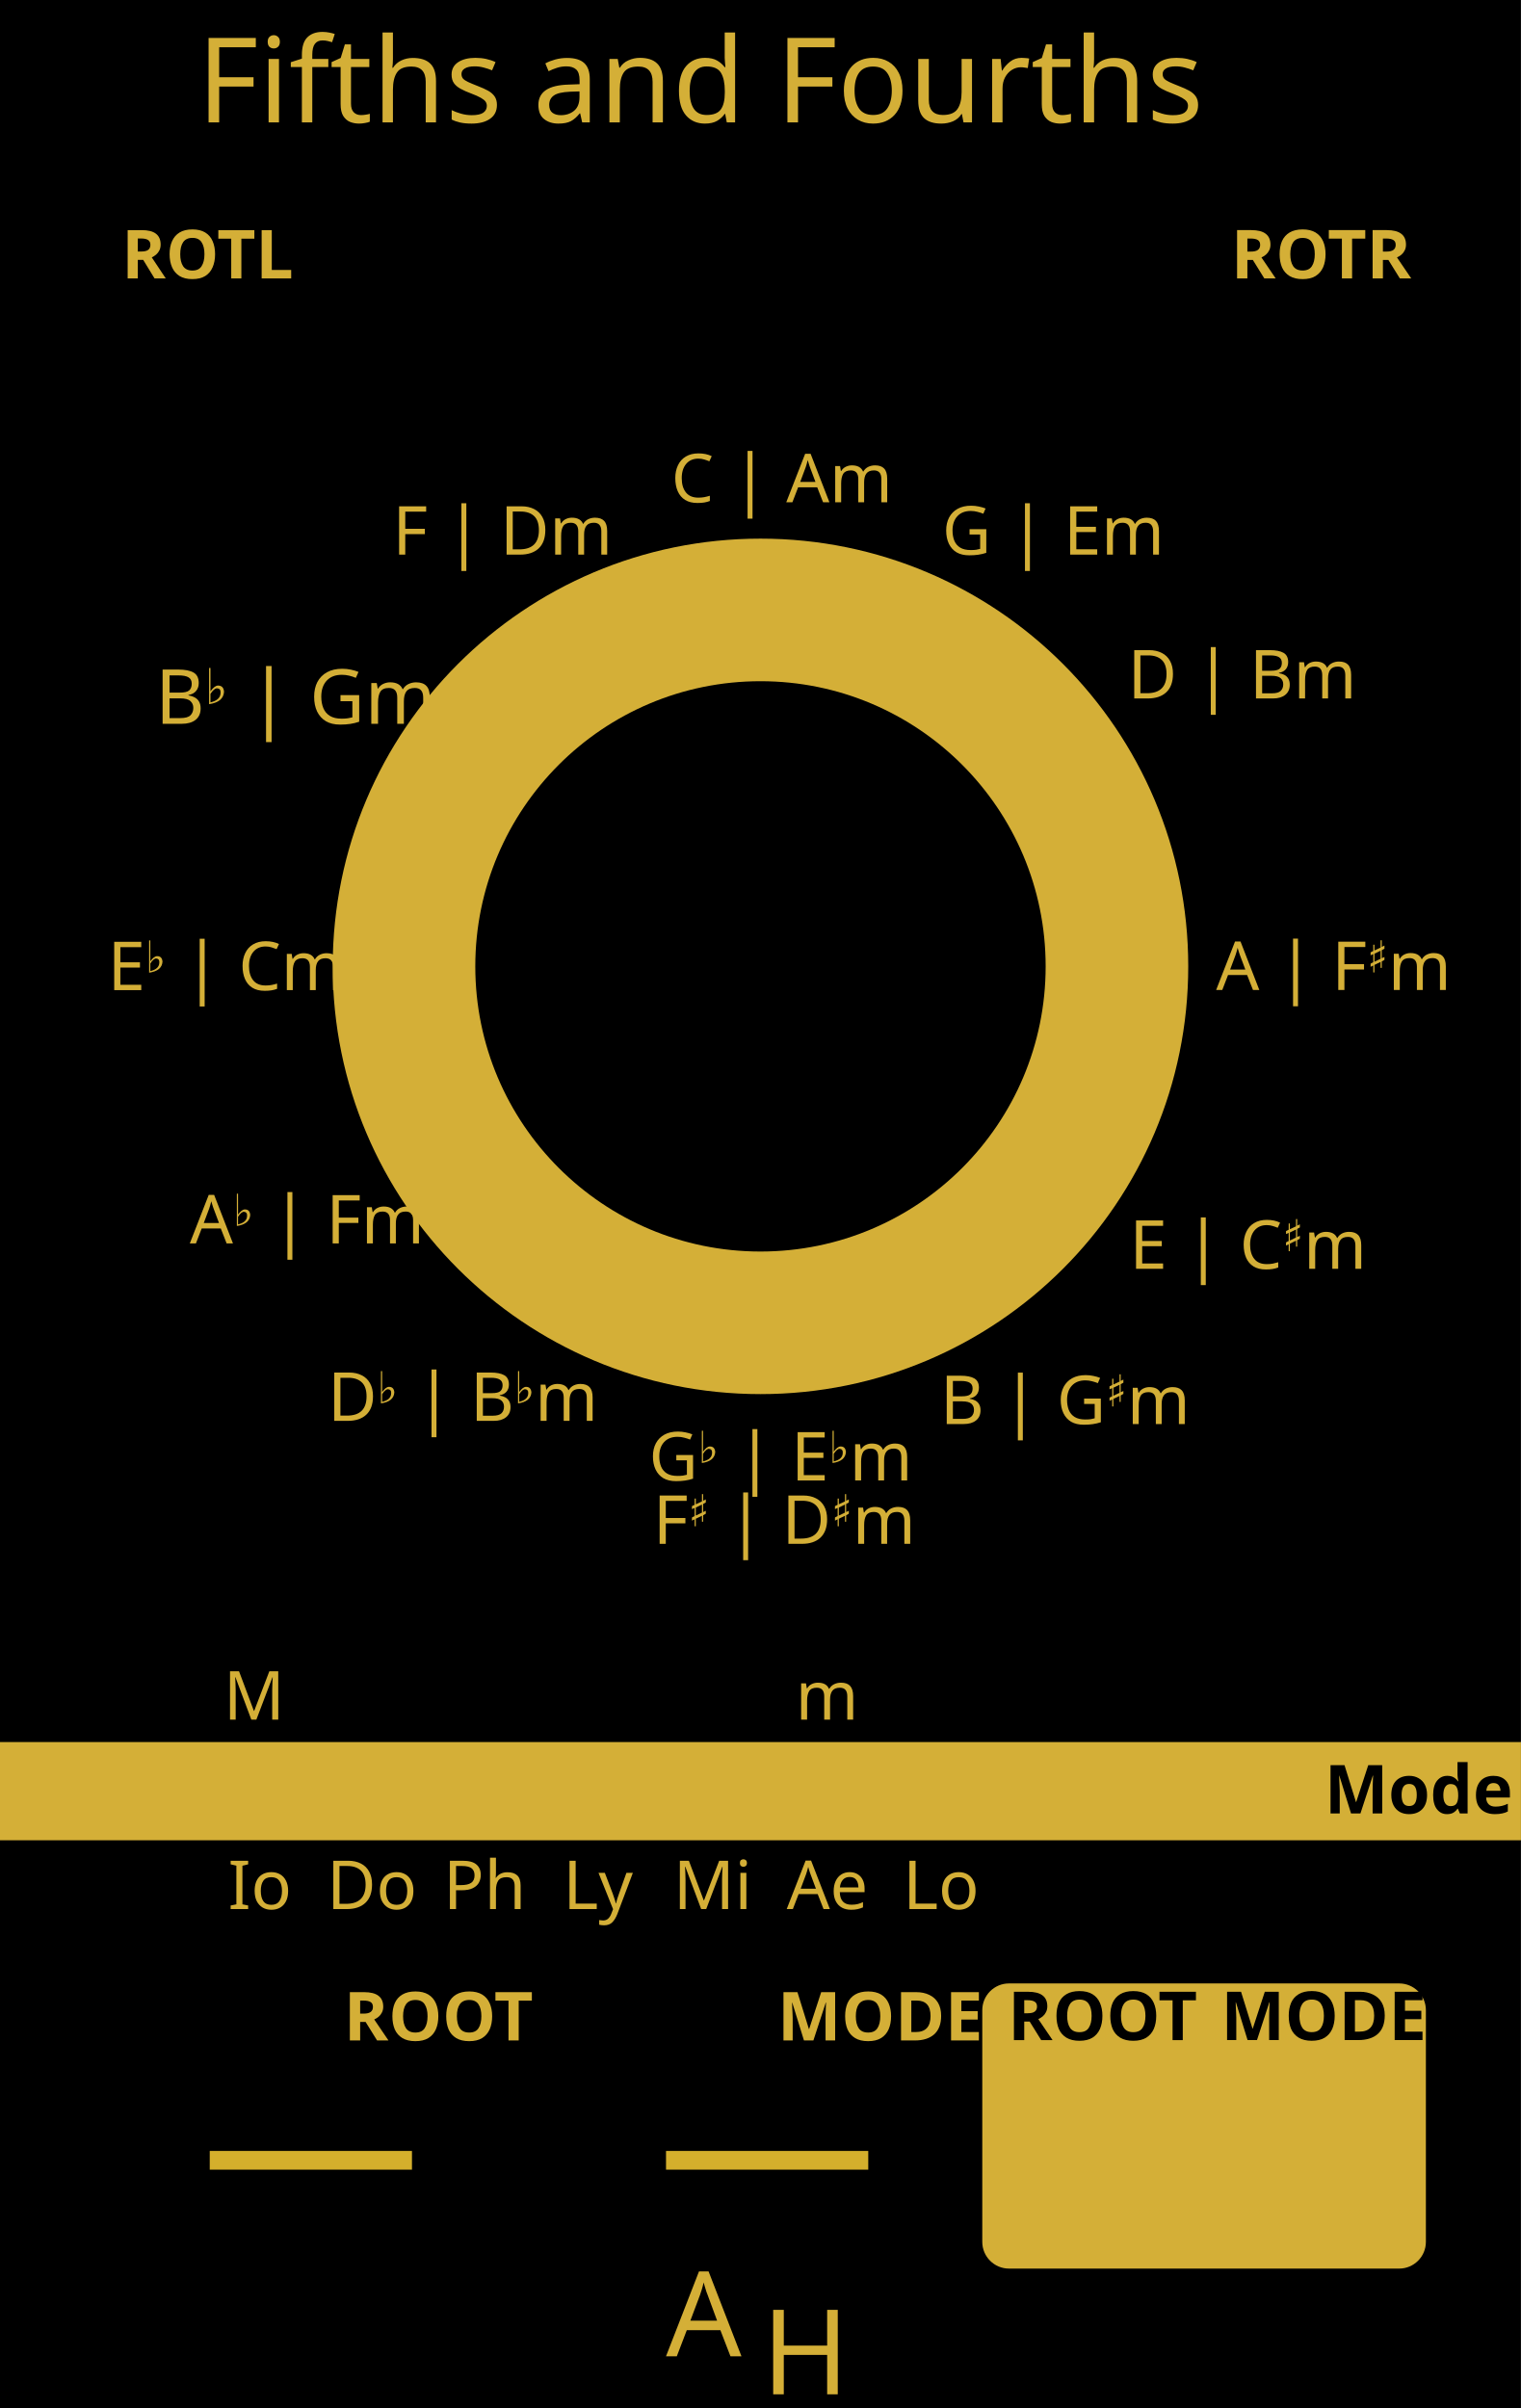
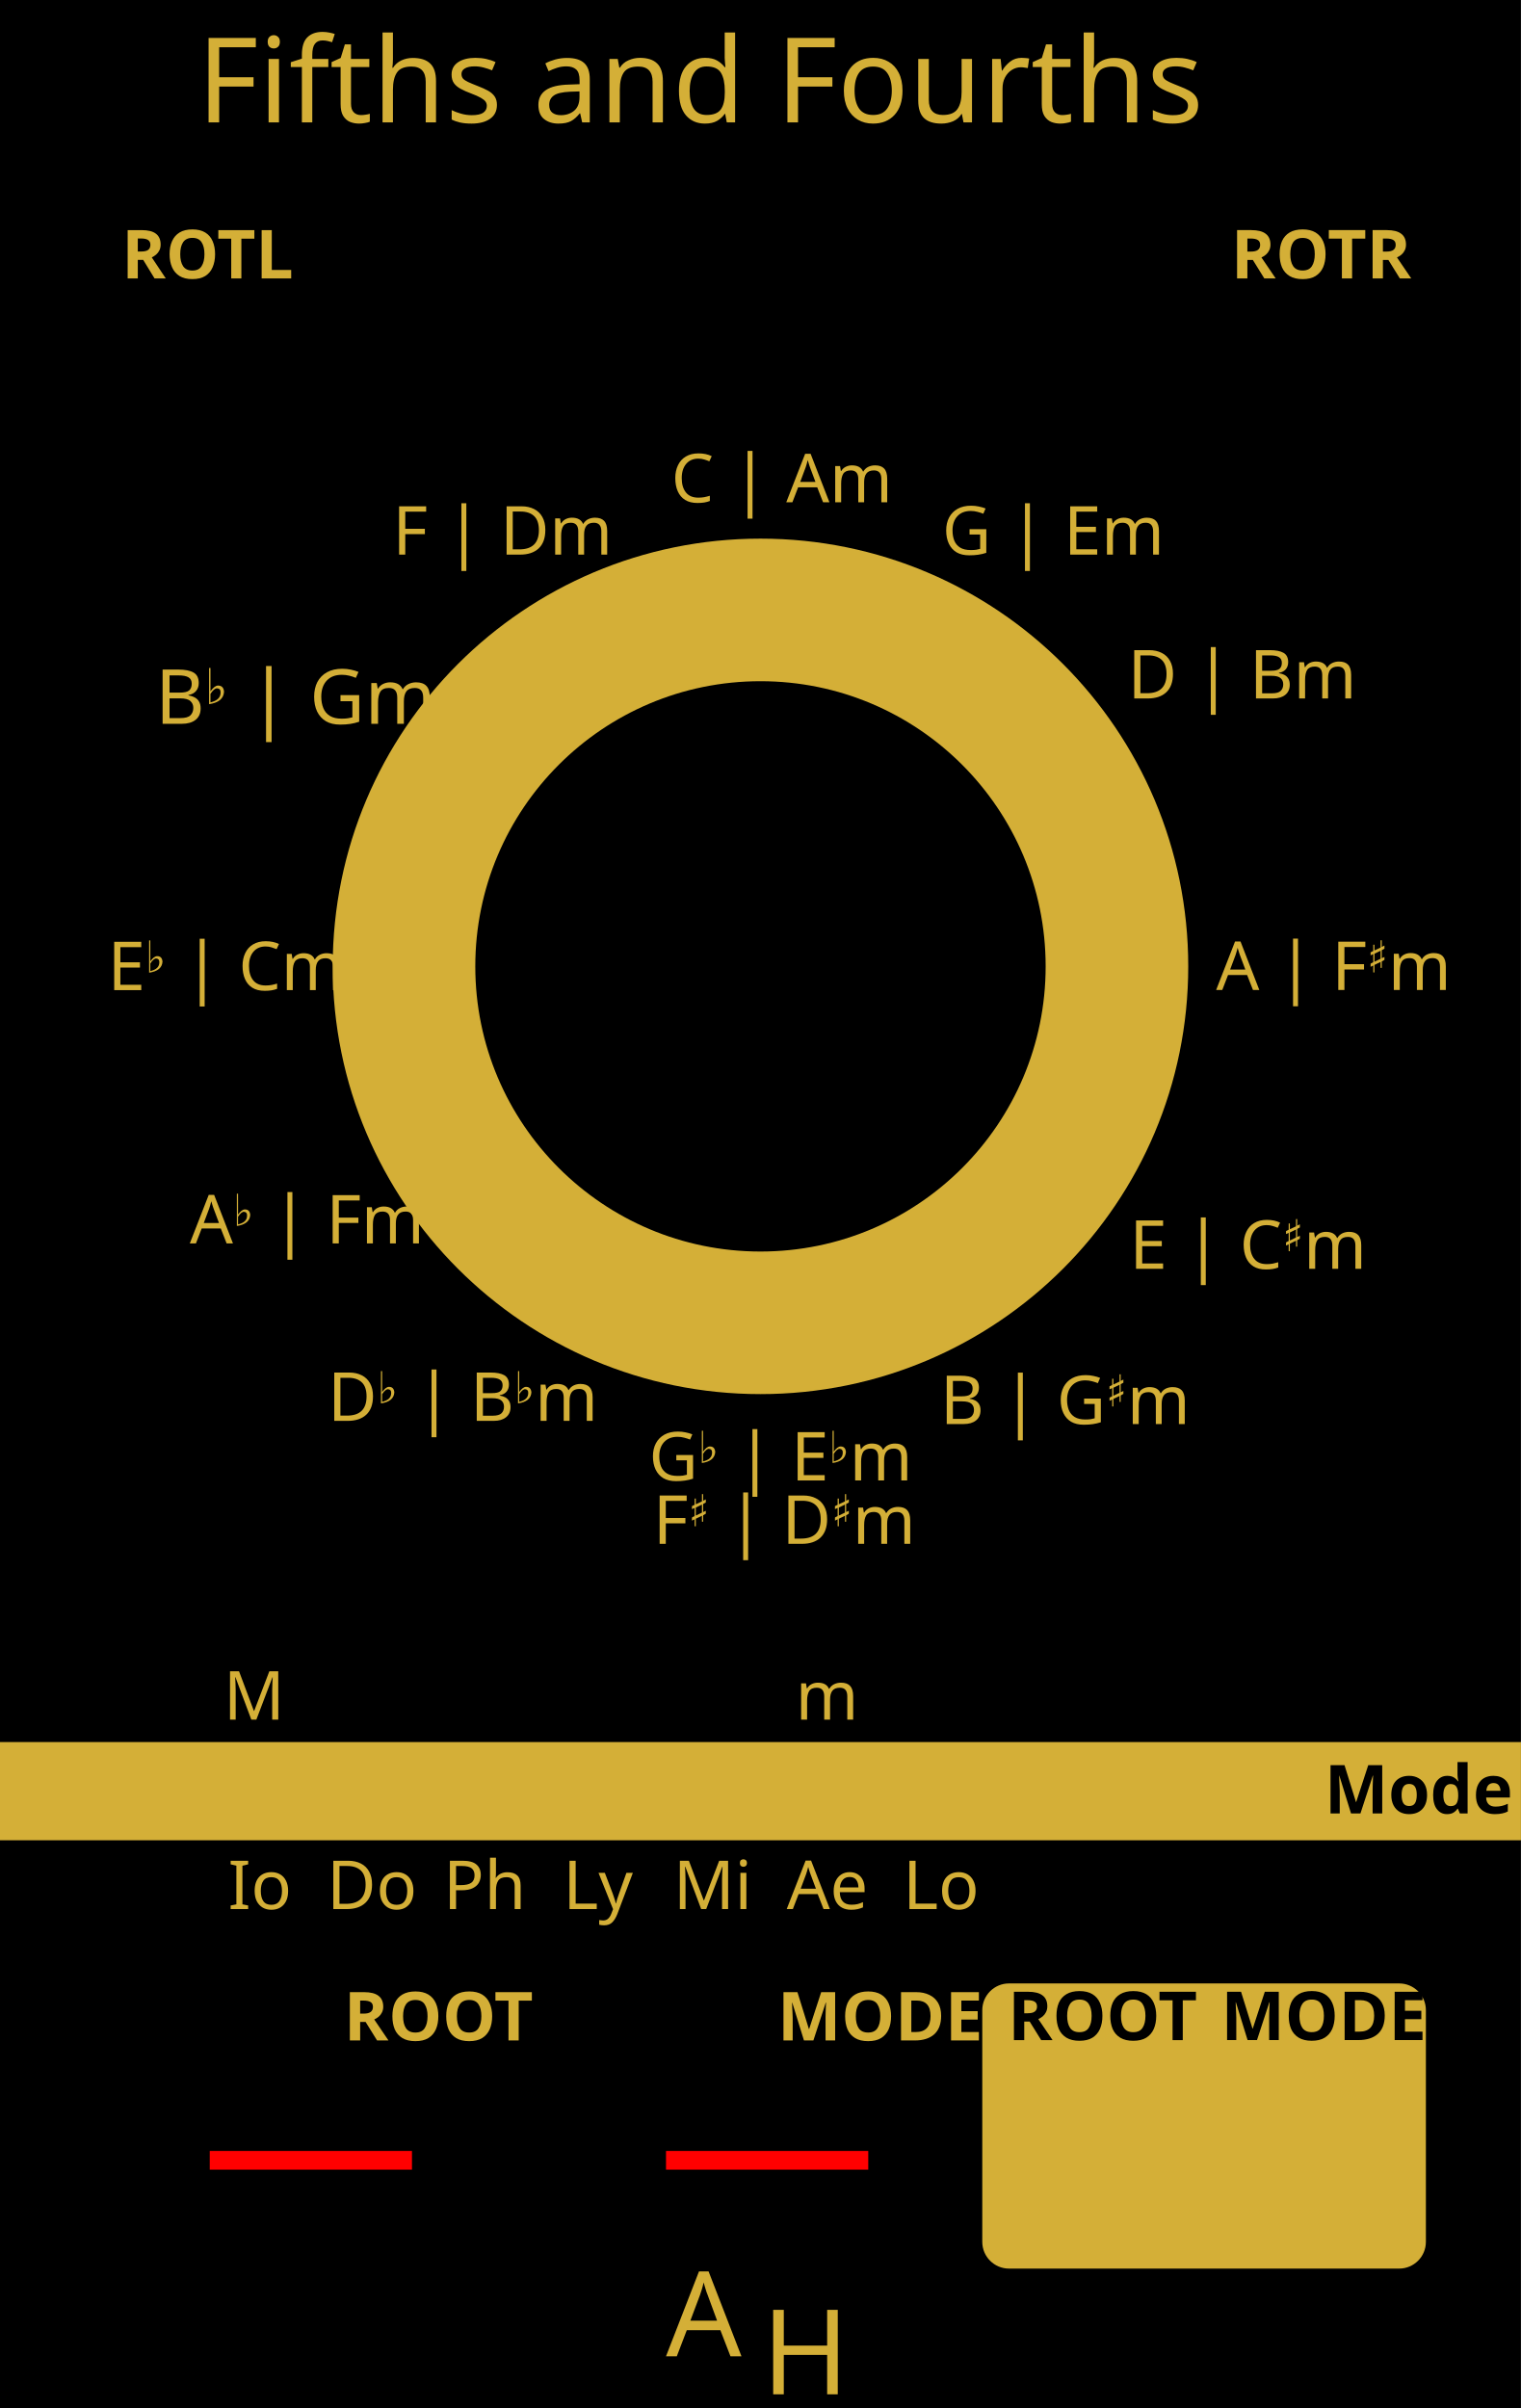
<svg xmlns="http://www.w3.org/2000/svg" xmlns:ns1="http://www.openswatchbook.org/uri/2009/osb" width="240" height="380" id="svg11791" version="1.1">
  <defs id="defs3">
    <marker orient="auto" refY="0" refX="0" id="DotM" style="overflow:visible">
      <path id="path4782" d="m -2.5,-1 c 0,2.76 -2.24,5 -5,5 -2.76,0 -5,-2.24 -5,-5 0,-2.76 2.24,-5 5,-5 2.76,0 5,2.24 5,5 z" style="fill-rule:evenodd;stroke:#000000;stroke-width:1pt" transform="matrix(0.4,0,0,0.4,2.96,0.4)" />
    </marker>
    <marker orient="auto" refY="0" refX="0" id="Arrow1Sstart" style="overflow:visible">
      <path id="path4730" d="M 0,0 5,-5 -12.5,0 5,5 Z" style="fill-rule:evenodd;stroke:#000000;stroke-width:1pt" transform="matrix(0.2,0,0,0.2,1.2,0)" />
    </marker>
    <marker orient="auto" refY="0" refX="0" id="Arrow2Mend" style="overflow:visible">
      <path id="path5158" style="fill-rule:evenodd;stroke-width:0.625;stroke-linejoin:round" d="M 8.719,4.034 -2.207,0.016 8.719,-4.002 c -1.745,2.372 -1.735,5.617 -6e-7,8.035 z" transform="scale(-0.6)" />
    </marker>
    <marker orient="auto" refY="0" refX="0" id="Arrow2Mstart" style="overflow:visible">
      <path id="path5155" style="fill-rule:evenodd;stroke-width:0.625;stroke-linejoin:round" d="M 8.719,4.034 -2.207,0.016 8.719,-4.002 c -1.745,2.372 -1.735,5.617 -6e-7,8.035 z" transform="scale(0.6)" />
    </marker>
    <marker orient="auto" refY="0" refX="0" id="Arrow1Mstart" style="overflow:visible">
      <path id="path6730" d="M 0,0 5,-5 -12.5,0 5,5 Z" style="fill-rule:evenodd;stroke:#000000;stroke-width:1pt" transform="matrix(0.4,0,0,0.4,4,0)" />
    </marker>
    <marker orient="auto" refY="0" refX="0" id="TriangleOutM" style="overflow:visible">
      <path id="path6869" d="M 5.77,0 -2.88,5 V -5 Z" style="fill-rule:evenodd;stroke:#000000;stroke-width:1pt" transform="scale(0.4)" />
    </marker>
    <marker orient="auto" refY="0" refX="0" id="TriangleOutS" style="overflow:visible">
      <path id="path6872" d="M 5.77,0 -2.88,5 V -5 Z" style="fill-rule:evenodd;stroke:#000000;stroke-width:1pt" transform="scale(0.2)" />
    </marker>
    <marker orient="auto" refY="0" refX="0" id="SquareL" style="overflow:visible">
      <path id="path7539" d="M -5,-5 V 5 H 5 V -5 Z" style="fill-rule:evenodd;stroke:#000000;stroke-width:1pt" transform="scale(0.8)" />
    </marker>
    <marker orient="auto" refY="0" refX="0" id="Arrow1Send" style="overflow:visible">
      <path id="path6739" d="M 0,0 5,-5 -12.5,0 5,5 Z" style="fill-rule:evenodd;stroke:#000000;stroke-width:1pt" transform="matrix(-0.2,0,0,-0.2,-1.2,0)" />
    </marker>
    <marker orient="auto" refY="0" refX="0" id="Arrow1Mend" style="overflow:visible">
      <path id="path6733" d="M 0,0 5,-5 -12.5,0 5,5 Z" style="fill-rule:evenodd;stroke:#000000;stroke-width:1pt" transform="matrix(-0.4,0,0,-0.4,-4,0)" />
    </marker>
    <marker orient="auto" refY="0" refX="0" id="Arrow1Lend" style="overflow:visible">
      <path id="path6727" d="M 0,0 5,-5 -12.5,0 5,5 Z" style="fill-rule:evenodd;stroke:#000000;stroke-width:1pt" transform="matrix(-0.8,0,0,-0.8,-10,0)" />
    </marker>
    <filter height="1" width="1" y="0" x="0" id="filter3998" style="color-interpolation-filters:sRGB">
      <feConvolveMatrix order="3 3" kernelMatrix="0 1 0 0 -2 0 0 1 0" in="SourceGraphic" divisor="1" targetX="1" targetY="1" preserveAlpha="true" result="result0" bias="0" id="feConvolveMatrix4000" />
    </filter>
    <filter height="1" width="1" y="0" x="0" id="filter3286" style="color-interpolation-filters:sRGB">
      <feFlood flood-color="rgb(128,128,128)" flood-opacity="0" result="result1" id="feFlood3288" />
      <feBlend result="result2" mode="normal" in2="SourceGraphic" id="feBlend3290" />
      <feComposite k4="0" k3="0" k1="0" result="result3" operator="arithmetic" k2="1" in2="SourceGraphic" id="feComposite3292" />
      <feComposite operator="in" in2="SourceGraphic" id="feComposite3294" />
    </filter>
    <clipPath clipPathUnits="userSpaceOnUse" id="clipPath6603">
      <path d="M 402,402 H 9515 V 13631 H 402 Z" id="path6605" style="clip-rule:evenodd" />
    </clipPath>
    <clipPath clipPathUnits="userSpaceOnUse" id="clipPath6613">
      <path d="M 402,402 H 9515 V 13631 H 402 Z" id="path6615" style="clip-rule:evenodd" />
    </clipPath>
    <clipPath clipPathUnits="userSpaceOnUse" id="clipPath6619">
      <path d="M 614,402 H 9303 V 6057 H 614 Z" id="path6621" style="clip-rule:evenodd" />
    </clipPath>
    <clipPath clipPathUnits="userSpaceOnUse" id="clipPath6290">
      <path d="M 402,402 H 9515 V 13631 H 402 Z" id="path6292" style="clip-rule:evenodd" />
    </clipPath>
    <clipPath clipPathUnits="userSpaceOnUse" id="clipPath6300">
      <path d="M 402,402 H 9515 V 13631 H 402 Z" id="path6302" style="clip-rule:evenodd" />
    </clipPath>
    <clipPath clipPathUnits="userSpaceOnUse" id="clipPath6306">
      <path d="M 614,402 H 9303 V 6655 H 614 Z" id="path6308" style="clip-rule:evenodd" />
    </clipPath>
    <clipPath clipPathUnits="userSpaceOnUse" id="clipPath5977">
      <path d="M 402,402 H 9515 V 13631 H 402 Z" id="path5979" style="clip-rule:evenodd" />
    </clipPath>
    <clipPath clipPathUnits="userSpaceOnUse" id="clipPath5987">
      <path d="M 402,402 H 9515 V 13631 H 402 Z" id="path5989" style="clip-rule:evenodd" />
    </clipPath>
    <clipPath clipPathUnits="userSpaceOnUse" id="clipPath5993">
      <path d="M 614,402 H 9303 V 6645 H 614 Z" id="path5995" style="clip-rule:evenodd" />
    </clipPath>
    <clipPath clipPathUnits="userSpaceOnUse" id="clipPath5664">
      <path d="M 402,402 H 9515 V 13631 H 402 Z" id="path5666" style="clip-rule:evenodd" />
    </clipPath>
    <clipPath clipPathUnits="userSpaceOnUse" id="clipPath5674">
      <path d="M 402,402 H 9515 V 13631 H 402 Z" id="path5676" style="clip-rule:evenodd" />
    </clipPath>
    <clipPath clipPathUnits="userSpaceOnUse" id="clipPath5680">
      <path d="M 614,402 H 9303 V 6655 H 614 Z" id="path5682" style="clip-rule:evenodd" />
    </clipPath>
    <clipPath clipPathUnits="userSpaceOnUse" id="clipPath5363">
      <path d="M 402,402 H 9515 V 13631 H 402 Z" id="path5365" style="clip-rule:evenodd" />
    </clipPath>
    <clipPath clipPathUnits="userSpaceOnUse" id="clipPath5373">
      <path d="M 402,402 H 9515 V 13631 H 402 Z" id="path5375" style="clip-rule:evenodd" />
    </clipPath>
    <clipPath clipPathUnits="userSpaceOnUse" id="clipPath5379">
      <path d="M 614,402 H 9303 V 6051 H 614 Z" id="path5381" style="clip-rule:evenodd" />
    </clipPath>
    <clipPath clipPathUnits="userSpaceOnUse" id="clipPath5062">
      <path d="M 402,402 H 9515 V 13631 H 402 Z" id="path5064" style="clip-rule:evenodd" />
    </clipPath>
    <clipPath clipPathUnits="userSpaceOnUse" id="clipPath5072">
      <path d="M 402,402 H 9515 V 13631 H 402 Z" id="path5074" style="clip-rule:evenodd" />
    </clipPath>
    <clipPath clipPathUnits="userSpaceOnUse" id="clipPath5078">
      <path d="M 614,402 H 9303 V 6051 H 614 Z" id="path5080" style="clip-rule:evenodd" />
    </clipPath>
    <clipPath clipPathUnits="userSpaceOnUse" id="clipPath4761">
      <path d="M 402,402 H 9515 V 13631 H 402 Z" id="path4763" style="clip-rule:evenodd" />
    </clipPath>
    <clipPath clipPathUnits="userSpaceOnUse" id="clipPath4771">
      <path d="M 402,402 H 9515 V 13631 H 402 Z" id="path4773" style="clip-rule:evenodd" />
    </clipPath>
    <clipPath clipPathUnits="userSpaceOnUse" id="clipPath4777">
      <path d="M 614,402 H 9303 V 6051 H 614 Z" id="path4779" style="clip-rule:evenodd" />
    </clipPath>
    <clipPath clipPathUnits="userSpaceOnUse" id="clipPath4159">
      <path d="M 402,402 H 9515 V 13631 H 402 Z" id="path4161" style="clip-rule:evenodd" />
    </clipPath>
    <clipPath clipPathUnits="userSpaceOnUse" id="clipPath4169">
      <path d="M 402,402 H 9515 V 13631 H 402 Z" id="path4171" style="clip-rule:evenodd" />
    </clipPath>
    <clipPath clipPathUnits="userSpaceOnUse" id="clipPath4175">
      <path d="M 614,402 H 9303 V 6051 H 614 Z" id="path4177" style="clip-rule:evenodd" />
    </clipPath>
    <linearGradient ns1:paint="solid" id="linearGradient8170">
      <stop id="stop8172" offset="0" style="stop-color:#000000;stop-opacity:1;" />
    </linearGradient>
    <filter height="1" width="1" y="0" x="0" id="filter3998-0" style="color-interpolation-filters:sRGB">
      <feConvolveMatrix order="3 3" kernelMatrix="0 1 0 0 -2 0 0 1 0" in="SourceGraphic" divisor="1" targetX="1" targetY="1" preserveAlpha="true" result="result0" bias="0" id="feConvolveMatrix4000-2" />
    </filter>
    <filter height="1" width="1" y="0" x="0" id="filter3286-2" style="color-interpolation-filters:sRGB">
      <feFlood flood-color="rgb(128,128,128)" flood-opacity="0" result="result1" id="feFlood3288-2" />
      <feBlend result="result2" mode="normal" in2="SourceGraphic" id="feBlend3290-7" />
      <feComposite k4="0" k3="0" k1="0" result="result3" operator="arithmetic" k2="1" in2="SourceGraphic" id="feComposite3292-9" />
      <feComposite operator="in" in2="SourceGraphic" id="feComposite3294-7" />
    </filter>
    <clipPath clipPathUnits="userSpaceOnUse" id="clipPath6603-6">
      <path d="M 402,402 H 9515 V 13631 H 402 Z" id="path6605-9" style="clip-rule:evenodd" />
    </clipPath>
    <clipPath clipPathUnits="userSpaceOnUse" id="clipPath6613-4">
      <path d="M 402,402 H 9515 V 13631 H 402 Z" id="path6615-8" style="clip-rule:evenodd" />
    </clipPath>
    <clipPath clipPathUnits="userSpaceOnUse" id="clipPath6619-1">
      <path d="M 614,402 H 9303 V 6057 H 614 Z" id="path6621-7" style="clip-rule:evenodd" />
    </clipPath>
    <clipPath clipPathUnits="userSpaceOnUse" id="clipPath6290-7">
      <path d="M 402,402 H 9515 V 13631 H 402 Z" id="path6292-5" style="clip-rule:evenodd" />
    </clipPath>
    <clipPath clipPathUnits="userSpaceOnUse" id="clipPath6300-0">
      <path d="M 402,402 H 9515 V 13631 H 402 Z" id="path6302-9" style="clip-rule:evenodd" />
    </clipPath>
    <clipPath clipPathUnits="userSpaceOnUse" id="clipPath6306-6">
      <path d="M 614,402 H 9303 V 6655 H 614 Z" id="path6308-7" style="clip-rule:evenodd" />
    </clipPath>
    <clipPath clipPathUnits="userSpaceOnUse" id="clipPath5977-5">
      <path d="M 402,402 H 9515 V 13631 H 402 Z" id="path5979-9" style="clip-rule:evenodd" />
    </clipPath>
    <clipPath clipPathUnits="userSpaceOnUse" id="clipPath5987-8">
      <path d="M 402,402 H 9515 V 13631 H 402 Z" id="path5989-4" style="clip-rule:evenodd" />
    </clipPath>
    <clipPath clipPathUnits="userSpaceOnUse" id="clipPath5993-8">
      <path d="M 614,402 H 9303 V 6645 H 614 Z" id="path5995-7" style="clip-rule:evenodd" />
    </clipPath>
    <clipPath clipPathUnits="userSpaceOnUse" id="clipPath5664-9">
      <path d="M 402,402 H 9515 V 13631 H 402 Z" id="path5666-9" style="clip-rule:evenodd" />
    </clipPath>
    <clipPath clipPathUnits="userSpaceOnUse" id="clipPath5674-5">
      <path d="M 402,402 H 9515 V 13631 H 402 Z" id="path5676-5" style="clip-rule:evenodd" />
    </clipPath>
    <clipPath clipPathUnits="userSpaceOnUse" id="clipPath5680-8">
      <path d="M 614,402 H 9303 V 6655 H 614 Z" id="path5682-9" style="clip-rule:evenodd" />
    </clipPath>
    <clipPath clipPathUnits="userSpaceOnUse" id="clipPath5363-3">
      <path d="M 402,402 H 9515 V 13631 H 402 Z" id="path5365-2" style="clip-rule:evenodd" />
    </clipPath>
    <clipPath clipPathUnits="userSpaceOnUse" id="clipPath5373-7">
      <path d="M 402,402 H 9515 V 13631 H 402 Z" id="path5375-5" style="clip-rule:evenodd" />
    </clipPath>
    <clipPath clipPathUnits="userSpaceOnUse" id="clipPath5379-4">
      <path d="M 614,402 H 9303 V 6051 H 614 Z" id="path5381-8" style="clip-rule:evenodd" />
    </clipPath>
    <clipPath clipPathUnits="userSpaceOnUse" id="clipPath5062-2">
      <path d="M 402,402 H 9515 V 13631 H 402 Z" id="path5064-2" style="clip-rule:evenodd" />
    </clipPath>
    <clipPath clipPathUnits="userSpaceOnUse" id="clipPath5072-4">
      <path d="M 402,402 H 9515 V 13631 H 402 Z" id="path5074-9" style="clip-rule:evenodd" />
    </clipPath>
    <clipPath clipPathUnits="userSpaceOnUse" id="clipPath5078-8">
      <path d="M 614,402 H 9303 V 6051 H 614 Z" id="path5080-7" style="clip-rule:evenodd" />
    </clipPath>
    <clipPath clipPathUnits="userSpaceOnUse" id="clipPath4761-5">
      <path d="M 402,402 H 9515 V 13631 H 402 Z" id="path4763-2" style="clip-rule:evenodd" />
    </clipPath>
    <clipPath clipPathUnits="userSpaceOnUse" id="clipPath4771-1">
      <path d="M 402,402 H 9515 V 13631 H 402 Z" id="path4773-7" style="clip-rule:evenodd" />
    </clipPath>
    <clipPath clipPathUnits="userSpaceOnUse" id="clipPath4777-0">
      <path d="M 614,402 H 9303 V 6051 H 614 Z" id="path4779-9" style="clip-rule:evenodd" />
    </clipPath>
    <clipPath clipPathUnits="userSpaceOnUse" id="clipPath4159-1">
      <path d="M 402,402 H 9515 V 13631 H 402 Z" id="path4161-2" style="clip-rule:evenodd" />
    </clipPath>
    <clipPath clipPathUnits="userSpaceOnUse" id="clipPath4169-5">
      <path d="M 402,402 H 9515 V 13631 H 402 Z" id="path4171-5" style="clip-rule:evenodd" />
    </clipPath>
    <clipPath clipPathUnits="userSpaceOnUse" id="clipPath4175-8">
      <path d="M 614,402 H 9303 V 6051 H 614 Z" id="path4177-8" style="clip-rule:evenodd" />
    </clipPath>
    <linearGradient ns1:paint="solid" id="linearGradient8170-5">
      <stop id="stop8172-0" offset="0" style="stop-color:#000000;stop-opacity:1;" />
    </linearGradient>
    <clipPath id="clip89">
      <rect id="rect4864" height="19" width="18" x="0" y="0" />
    </clipPath>
    <clipPath id="clip90">
      <path id="path4861" d="m 0.898,0.129 h 16.25 v 17.883 h -16.25 z m 0,0" />
    </clipPath>
    <mask id="mask44">
      <g transform="matrix(0.2645833,0,0,0.2645833,89.35879,128.5777)" id="g4858" style="filter:url(#alpha)">
        <rect id="rect4856" style="fill:#000000;fill-opacity:0.15;stroke:none" height="3351.5" width="3052.87" y="0" x="0" />
      </g>
    </mask>
    <filter height="1" width="1" y="0" x="0" filterUnits="objectBoundingBox" id="alpha">
      <feColorMatrix id="feColorMatrix4149" values="0 0 0 0 1 0 0 0 0 1 0 0 0 0 1 0 0 0 1 0" in="SourceGraphic" type="matrix" />
    </filter>
    <clipPath id="clipPath17821">
      <rect id="rect17819" height="19" width="18" x="0" y="0" />
    </clipPath>
    <clipPath id="clipPath17825">
      <path id="path17823" d="m 0.898,0.129 h 16.25 v 17.883 h -16.25 z m 0,0" />
    </clipPath>
    <clipPath id="clip87">
      <rect id="rect4848" height="26" width="24" x="0" y="0" />
    </clipPath>
    <clipPath id="clip88">
      <path id="path4845" d="m 0.684,0.922 h 22.68 v 24.938 H 0.684 Z m 0,0" />
    </clipPath>
    <mask id="mask43">
      <g transform="matrix(0.2645833,0,0,0.2645833,89.35879,128.5777)" id="g4842" style="filter:url(#alpha)">
        <rect id="rect4840" style="fill:#000000;fill-opacity:0.15;stroke:none" height="3351.5" width="3052.87" y="0" x="0" />
      </g>
    </mask>
    <filter height="1" width="1" y="0" x="0" filterUnits="objectBoundingBox" id="filter17836">
      <feColorMatrix id="feColorMatrix17834" values="0 0 0 0 1 0 0 0 0 1 0 0 0 0 1 0 0 0 1 0" in="SourceGraphic" type="matrix" />
    </filter>
    <clipPath id="clipPath17840">
      <rect id="rect17838" height="26" width="24" x="0" y="0" />
    </clipPath>
    <clipPath id="clipPath17844">
      <path id="path17842" d="m 0.684,0.922 h 22.68 v 24.938 H 0.684 Z m 0,0" />
    </clipPath>
    <filter style="color-interpolation-filters:sRGB" id="filter3933" x="-0.014" width="1.027" y="-0.011" height="1.021">
      <feGaussianBlur stdDeviation="0.2" id="feGaussianBlur3935" />
    </filter>
  </defs>
  <g id="layer2" style="display:inline" transform="translate(0.01175524,-74.38676)">
    <rect style="fill:#000000;fill-opacity:1;stroke:#000000;stroke-width:15.362;stroke-opacity:1" id="rect7953" width="224.638" height="364.638" x="7.669" y="82.068" ry="0" />
    <g style="font-style:normal;font-variant:normal;font-weight:bold;font-stretch:condensed;font-size:24px;line-height:125%;font-family:Miso;-inkscape-font-specification:'Miso Bold Condensed';letter-spacing:-0.06px;word-spacing:0px;fill:#000000;fill-opacity:1;stroke:none" id="text4395" transform="matrix(0.8346288,0,0,0.8346288,-0.00194398,75.14247)" />
    <g transform="matrix(0.8346288,0,0,0.8346288,-0.00194398,76.32542)" style="font-style:normal;font-variant:normal;font-weight:normal;font-stretch:normal;font-size:16px;line-height:125%;font-family:Nasalization;-inkscape-font-specification:Nasalization;letter-spacing:0px;word-spacing:0px;fill:#000000;fill-opacity:1;stroke:none" id="text20106" />
    <g style="font-style:normal;font-variant:normal;font-weight:bold;font-stretch:condensed;font-size:14px;line-height:125%;font-family:Miso;-inkscape-font-specification:'Miso Bold Condensed';letter-spacing:-0.06px;word-spacing:0px;fill:#000000;fill-opacity:1;stroke:none" id="flowRoot7367" transform="matrix(0.8346288,0,0,0.8346288,-0.00194398,75.14247)" />
    <g transform="matrix(0.8346288,0,0,0.8346288,-0.00194398,76.32542)" style="font-style:normal;font-variant:normal;font-weight:bold;font-stretch:condensed;font-size:14px;line-height:125%;font-family:Miso;-inkscape-font-specification:'Miso Bold Condensed';letter-spacing:0px;word-spacing:0px;fill:#000000;fill-opacity:1;stroke:none" id="text10240" />
    <g style="display:inline;fill:#ffffff;fill-opacity:1" transform="matrix(0.8346288,0,0,0.8346288,-34.48847,235.1078)" id="g4020" />
    <text id="text7961" y="93.702" x="31.089" style="font-style:normal;font-weight:normal;font-size:40px;line-height:1.25;font-family:sans-serif;letter-spacing:0px;word-spacing:0px;fill:#d4af37;fill-opacity:1;stroke:none" xml:space="preserve">
      <tspan style="font-style:normal;font-variant:normal;font-weight:normal;font-stretch:normal;font-size:18.667px;font-family:'Cooper Black';-inkscape-font-specification:'Cooper Black, Normal';font-variant-ligatures:normal;font-variant-caps:normal;font-variant-numeric:normal;font-feature-settings:normal;text-align:start;writing-mode:lr-tb;text-anchor:start;fill:#d4af37;fill-opacity:1" y="93.702" x="31.089" id="tspan7959">Fifths and Fourths</tspan>
    </text>
    <text xml:space="preserve" style="font-style:normal;font-weight:normal;font-size:40px;line-height:1.25;font-family:sans-serif;letter-spacing:0px;word-spacing:0px;fill:#000000;fill-opacity:1;stroke:none" x="112.307" y="441.102" id="text6045">
      <tspan id="tspan6043" x="112.307" y="476.492" />
    </text>
    <g id="g6059" transform="translate(-0.8833256,1.500498)">
      <text id="text6049" y="444.725" x="105.966" style="font-style:normal;font-weight:normal;font-size:40px;line-height:1.25;font-family:sans-serif;letter-spacing:0px;word-spacing:0px;fill:#000000;fill-opacity:1;stroke:none" xml:space="preserve">
        <tspan style="font-style:normal;font-variant:normal;font-weight:normal;font-stretch:normal;font-size:18.667px;font-family:'Cooper Black';-inkscape-font-specification:'Cooper Black, Normal';font-variant-ligatures:normal;font-variant-caps:normal;font-variant-numeric:normal;font-feature-settings:normal;text-align:start;writing-mode:lr-tb;text-anchor:start;fill:#d4af37;fill-opacity:1" y="444.725" x="105.966" id="tspan6047">A</tspan>
      </text>
      <text xml:space="preserve" style="font-style:normal;font-weight:normal;font-size:40px;line-height:1.25;font-family:sans-serif;letter-spacing:0px;word-spacing:0px;fill:#000000;fill-opacity:1;stroke:none" x="121.066" y="450.725" id="text6053">
        <tspan id="tspan6051" x="121.066" y="450.725" style="font-style:normal;font-variant:normal;font-weight:normal;font-stretch:normal;font-size:18.667px;font-family:'Cooper Black';-inkscape-font-specification:'Cooper Black, Normal';font-variant-ligatures:normal;font-variant-caps:normal;font-variant-numeric:normal;font-feature-settings:normal;text-align:start;writing-mode:lr-tb;text-anchor:start;fill:#d4af37;fill-opacity:1">H</tspan>
      </text>
    </g>
    <rect style="display:inline;fill:#d4af37;fill-opacity:1;stroke-width:1.11" id="rect2630" width="70" height="45" x="154.988" y="-432.387" ry="4.219" transform="scale(1,-1)" />
    <rect transform="matrix(0.9732212,0,0,-0.9791147,-26.00148,8.560546)" ry="4.219" y="-432.387" x="150.488" height="45" width="35" id="rect2632" style="display:inline;fill:#000000;fill-opacity:1;stroke-width:0.785;filter:url(#filter3933)" />
    <rect style="display:inline;fill:#000000;fill-opacity:1;stroke-width:0.785" id="rect2634" width="35" height="45" x="49.988" y="-432.387" ry="4.219" transform="scale(1,-1)" />
    <text id="text2638" y="396.387" x="54.243" style="font-style:normal;font-weight:normal;font-size:40px;line-height:1.25;font-family:sans-serif;letter-spacing:0px;word-spacing:0px;display:inline;fill:#d4af37;fill-opacity:1;stroke:none" xml:space="preserve">
      <tspan style="font-style:normal;font-variant:normal;font-weight:bold;font-stretch:normal;font-size:10.667px;font-family:Eurostile;-inkscape-font-specification:'Eurostile, Bold';font-variant-ligatures:normal;font-variant-caps:normal;font-variant-numeric:normal;font-feature-settings:normal;text-align:start;writing-mode:lr-tb;text-anchor:start;fill:#d4af37;fill-opacity:1" y="396.387" x="54.243" id="tspan2636">ROOT</tspan>
    </text>
    <rect transform="scale(1,-1)" ry="4.219" y="-432.387" x="14.988" height="45" width="35" id="rect2640" style="display:inline;fill:#000000;fill-opacity:1;stroke-width:0.785" />
    <text transform="scale(0.994209,1.005825)" id="text2644" y="394.091" x="20.066" style="font-style:normal;font-weight:normal;font-size:39.768px;line-height:1.25;font-family:sans-serif;letter-spacing:0px;word-spacing:0px;display:inline;fill:#d4af37;fill-opacity:0;stroke:none;stroke-width:0.994;" xml:space="preserve">
      <tspan style="font-style:normal;font-variant:normal;font-weight:bold;font-stretch:normal;font-size:10.605px;font-family:Eurostile;-inkscape-font-specification:'Eurostile, Bold';font-variant-ligatures:normal;font-variant-caps:normal;font-variant-numeric:normal;font-feature-settings:normal;text-align:start;writing-mode:lr-tb;text-anchor:start;fill:#d4af37;fill-opacity:0;stroke-width:0.994;" y="394.091" x="20.066" id="tspan2642">ROTL</tspan>
    </text>
    <text xml:space="preserve" style="font-style:normal;font-weight:normal;font-size:40px;line-height:1.25;font-family:sans-serif;letter-spacing:0px;word-spacing:0px;display:inline;fill:#d4af37;fill-opacity:1;stroke:none" x="122.663" y="396.387" id="text2648">
      <tspan id="tspan2646" x="122.663" y="396.387" style="font-style:normal;font-variant:normal;font-weight:bold;font-stretch:normal;font-size:10.667px;font-family:Eurostile;-inkscape-font-specification:'Eurostile, Bold';font-variant-ligatures:normal;font-variant-caps:normal;font-variant-numeric:normal;font-feature-settings:normal;text-align:start;writing-mode:lr-tb;text-anchor:start;fill:#d4af37;fill-opacity:1">MODE</tspan>
    </text>
    <text id="text2652" y="396.329" x="159.03" style="font-style:normal;font-weight:normal;font-size:40px;line-height:1.25;font-family:sans-serif;letter-spacing:0px;word-spacing:0px;display:inline;fill:#000000;fill-opacity:1;stroke:none;" xml:space="preserve">
      <tspan style="font-style:normal;font-variant:normal;font-weight:bold;font-stretch:normal;font-size:10.667px;font-family:Eurostile;-inkscape-font-specification:'Eurostile, Bold';font-variant-ligatures:normal;font-variant-caps:normal;font-variant-numeric:normal;font-feature-settings:normal;text-align:start;writing-mode:lr-tb;text-anchor:start;fill:#000000;fill-opacity:1;" y="396.329" x="159.03" id="tspan2650">ROOT</tspan>
    </text>
    <rect transform="scale(1,-1)" ry="4.219" y="-432.387" x="84.988" height="45" width="35" id="rect2654" style="display:inline;fill:#000000;fill-opacity:1;stroke-width:0.785" />
    <text xml:space="preserve" style="font-style:normal;font-weight:normal;font-size:40px;line-height:1.25;font-family:sans-serif;letter-spacing:0px;word-spacing:0px;display:inline;fill:#000000;fill-opacity:1;stroke:none;" x="95.889" y="396.329" id="text2658">
      <tspan id="tspan2656" x="95.889" y="396.329" style="font-style:normal;font-variant:normal;font-weight:bold;font-stretch:normal;font-size:10.667px;font-family:Eurostile;-inkscape-font-specification:'Eurostile, Bold';font-variant-ligatures:normal;font-variant-caps:normal;font-variant-numeric:normal;font-feature-settings:normal;text-align:start;writing-mode:lr-tb;text-anchor:start;fill:#000000;fill-opacity:1;">P3</tspan>
    </text>
    <text xml:space="preserve" style="font-style:normal;font-weight:normal;font-size:40px;line-height:1.25;font-family:sans-serif;letter-spacing:0px;word-spacing:0px;display:inline;fill:#000000;fill-opacity:1;stroke:none;" x="192.663" y="396.324" id="text2664">
      <tspan id="tspan2662" x="192.663" y="396.324" style="font-style:normal;font-variant:normal;font-weight:bold;font-stretch:normal;font-size:10.667px;font-family:Eurostile;-inkscape-font-specification:'Eurostile, Bold';font-variant-ligatures:normal;font-variant-caps:normal;font-variant-numeric:normal;font-feature-settings:normal;text-align:start;writing-mode:lr-tb;text-anchor:start;fill:#000000;fill-opacity:1;">MODE</tspan>
    </text>
    <rect transform="scale(1,-1)" ry="4.219" y="-152.387" x="14.988" height="45" width="35" id="rect1115" style="display:inline;fill:#000000;fill-opacity:1;stroke-width:0.785" />
    <text transform="scale(0.994209,1.005825)" id="text1119" y="117.639" x="19.297" style="font-style:normal;font-weight:normal;font-size:39.768px;line-height:1.25;font-family:sans-serif;letter-spacing:0px;word-spacing:0px;display:inline;fill:#d4af37;fill-opacity:1;stroke:none;stroke-width:0.994;" xml:space="preserve">
      <tspan style="font-style:normal;font-variant:normal;font-weight:bold;font-stretch:normal;font-size:10.605px;font-family:Eurostile;-inkscape-font-specification:'Eurostile, Bold';font-variant-ligatures:normal;font-variant-caps:normal;font-variant-numeric:normal;font-feature-settings:normal;text-align:start;writing-mode:lr-tb;text-anchor:start;fill:#d4af37;fill-opacity:1;stroke-width:0.994;" y="117.639" x="19.297" id="tspan1117">ROTL</tspan>
    </text>
    <rect style="display:inline;fill:#000000;fill-opacity:1;stroke-width:0.785" id="rect1106" width="35" height="45" x="189.988" y="-152.387" ry="4.219" transform="scale(1,-1)" />
    <text id="text1110" y="118.324" x="194.243" style="font-style:normal;font-weight:normal;font-size:40px;line-height:1.25;font-family:sans-serif;letter-spacing:0px;word-spacing:0px;display:inline;fill:#d4af37;fill-opacity:1;stroke:none;" xml:space="preserve">
      <tspan style="font-style:normal;font-variant:normal;font-weight:bold;font-stretch:normal;font-size:10.667px;font-family:Eurostile;-inkscape-font-specification:'Eurostile, Bold';font-variant-ligatures:normal;font-variant-caps:normal;font-variant-numeric:normal;font-feature-settings:normal;text-align:start;writing-mode:lr-tb;text-anchor:start;fill:#d4af37;fill-opacity:1;" y="118.324" x="194.243" id="tspan1108">ROTR</tspan>
    </text>
    <rect style="display:inline;fill:#000000;fill-opacity:1;stroke-width:0.785" id="rect1131" width="35" height="45" x="102.488" y="-152.387" ry="4.219" transform="scale(1,-1)" />
    <text xml:space="preserve" style="font-style:normal;font-weight:normal;font-size:40px;line-height:1.25;font-family:sans-serif;letter-spacing:0px;word-spacing:0px;display:inline;fill:#d4af37;fill-opacity:1;stroke:none" x="35.961" y="375.655" id="text2281">
      <tspan id="tspan2279" x="35.961" y="375.655" style="font-style:normal;font-variant:normal;font-weight:normal;font-stretch:normal;font-size:10.667px;font-family:Eurostile;-inkscape-font-specification:'Eurostile, Normal';font-variant-ligatures:normal;font-variant-caps:normal;font-variant-numeric:normal;font-feature-settings:normal;text-align:start;writing-mode:lr-tb;text-anchor:start;fill:#d4af37;fill-opacity:1">Io</tspan>
    </text>
    <text xml:space="preserve" style="font-style:normal;font-weight:normal;font-size:40px;line-height:1.25;font-family:sans-serif;letter-spacing:0px;word-spacing:0px;display:inline;fill:#d4af37;fill-opacity:1;stroke:none" x="51.555" y="375.655" id="text2285">
      <tspan id="tspan2283" x="51.555" y="375.655" style="font-style:normal;font-variant:normal;font-weight:normal;font-stretch:normal;font-size:10.667px;font-family:Eurostile;-inkscape-font-specification:'Eurostile, Normal';font-variant-ligatures:normal;font-variant-caps:normal;font-variant-numeric:normal;font-feature-settings:normal;text-align:start;writing-mode:lr-tb;text-anchor:start;fill:#d4af37;fill-opacity:1">Do</tspan>
    </text>
    <text id="text2289" y="375.655" x="69.948" style="font-style:normal;font-weight:normal;font-size:40px;line-height:1.25;font-family:sans-serif;letter-spacing:0px;word-spacing:0px;display:inline;fill:#d4af37;fill-opacity:1;stroke:none" xml:space="preserve">
      <tspan style="font-style:normal;font-variant:normal;font-weight:normal;font-stretch:normal;font-size:10.667px;font-family:Eurostile;-inkscape-font-specification:'Eurostile, Normal';font-variant-ligatures:normal;font-variant-caps:normal;font-variant-numeric:normal;font-feature-settings:normal;text-align:start;writing-mode:lr-tb;text-anchor:start;fill:#d4af37;fill-opacity:1" y="375.655" x="69.948" id="tspan2287">Ph</tspan>
    </text>
    <text xml:space="preserve" style="font-style:normal;font-weight:normal;font-size:40px;line-height:1.25;font-family:sans-serif;letter-spacing:0px;word-spacing:0px;display:inline;fill:#d4af37;fill-opacity:1;stroke:none" x="88.823" y="375.655" id="text2293">
      <tspan id="tspan2291" x="88.823" y="375.655" style="font-style:normal;font-variant:normal;font-weight:normal;font-stretch:normal;font-size:10.667px;font-family:Eurostile;-inkscape-font-specification:'Eurostile, Normal';font-variant-ligatures:normal;font-variant-caps:normal;font-variant-numeric:normal;font-feature-settings:normal;text-align:start;writing-mode:lr-tb;text-anchor:start;fill:#d4af37;fill-opacity:1">Ly</tspan>
    </text>
    <text id="text2297" y="375.655" x="106.237" style="font-style:normal;font-weight:normal;font-size:40px;line-height:1.25;font-family:sans-serif;letter-spacing:0px;word-spacing:0px;display:inline;fill:#d4af37;fill-opacity:1;stroke:none" xml:space="preserve">
      <tspan style="font-style:normal;font-variant:normal;font-weight:normal;font-stretch:normal;font-size:10.667px;font-family:Eurostile;-inkscape-font-specification:'Eurostile, Normal';font-variant-ligatures:normal;font-variant-caps:normal;font-variant-numeric:normal;font-feature-settings:normal;text-align:start;writing-mode:lr-tb;text-anchor:start;fill:#d4af37;fill-opacity:1" y="375.655" x="106.237" id="tspan2295">Mi</tspan>
    </text>
    <text xml:space="preserve" style="font-style:normal;font-weight:normal;font-size:40px;line-height:1.25;font-family:sans-serif;letter-spacing:0px;word-spacing:0px;display:inline;fill:#d4af37;fill-opacity:1;stroke:none" x="124.13" y="375.655" id="text2301">
      <tspan id="tspan2299" x="124.13" y="375.655" style="font-style:normal;font-variant:normal;font-weight:normal;font-stretch:normal;font-size:10.667px;font-family:Eurostile;-inkscape-font-specification:'Eurostile, Normal';font-variant-ligatures:normal;font-variant-caps:normal;font-variant-numeric:normal;font-feature-settings:normal;text-align:start;writing-mode:lr-tb;text-anchor:start;fill:#d4af37;fill-opacity:1">Ae</tspan>
    </text>
    <text id="text2305" y="375.655" x="142.461" style="font-style:normal;font-weight:normal;font-size:40px;line-height:1.25;font-family:sans-serif;letter-spacing:0px;word-spacing:0px;display:inline;fill:#d4af37;fill-opacity:1;stroke:none" xml:space="preserve">
      <tspan style="font-style:normal;font-variant:normal;font-weight:normal;font-stretch:normal;font-size:10.667px;font-family:Eurostile;-inkscape-font-specification:'Eurostile, Normal';font-variant-ligatures:normal;font-variant-caps:normal;font-variant-numeric:normal;font-feature-settings:normal;text-align:start;writing-mode:lr-tb;text-anchor:start;fill:#d4af37;fill-opacity:1" y="375.655" x="142.461" id="tspan2303">Lo</tspan>
    </text>
    <text id="text2325" y="345.755" x="35.255" style="font-style:normal;font-weight:normal;font-size:40px;line-height:1.25;font-family:sans-serif;letter-spacing:0px;word-spacing:0px;display:inline;fill:#d4af37;fill-opacity:1;stroke:none" xml:space="preserve">
      <tspan style="font-style:normal;font-variant:normal;font-weight:normal;font-stretch:normal;font-size:10.667px;font-family:Eurostile;-inkscape-font-specification:'Eurostile, Normal';font-variant-ligatures:normal;font-variant-caps:normal;font-variant-numeric:normal;font-feature-settings:normal;text-align:start;writing-mode:lr-tb;text-anchor:start;fill:#d4af37;fill-opacity:1" y="345.755" x="35.255" id="tspan2323">M</tspan>
    </text>
    <text xml:space="preserve" style="font-style:normal;font-weight:normal;font-size:40px;line-height:1.25;font-family:sans-serif;letter-spacing:0px;word-spacing:0px;display:inline;fill:#d4af37;fill-opacity:1;stroke:none" x="125.5" y="345.755" id="text2329">
      <tspan id="tspan2327" x="125.5" y="345.755" style="font-style:normal;font-variant:normal;font-weight:normal;font-stretch:normal;font-size:10.667px;font-family:Eurostile;-inkscape-font-specification:'Eurostile, Normal';font-variant-ligatures:normal;font-variant-caps:normal;font-variant-numeric:normal;font-feature-settings:normal;text-align:start;writing-mode:lr-tb;text-anchor:start;fill:#d4af37;fill-opacity:1">m</tspan>
    </text>
    <rect y="349.296" x="-0.012" height="15.5" width="240" id="rect2331" style="display:inline;fill:#d4af37;fill-opacity:1;stroke-width:1.049" />
    <text id="text2335" y="360.564" x="208.987" style="font-style:normal;font-weight:normal;font-size:40px;line-height:1.25;font-family:sans-serif;letter-spacing:0px;word-spacing:0px;display:inline;fill:#000000;fill-opacity:1;stroke:none;" xml:space="preserve">
      <tspan style="font-style:normal;font-variant:normal;font-weight:bold;font-stretch:normal;font-size:10.667px;font-family:Eurostile;-inkscape-font-specification:'Eurostile, Bold';font-variant-ligatures:normal;font-variant-caps:normal;font-variant-numeric:normal;font-feature-settings:normal;text-align:start;writing-mode:lr;text-anchor:start;fill:#000000;fill-opacity:1" y="360.564" x="208.987" id="tspan2333">Mode</tspan>
    </text>
    <circle style="opacity:1;fill:#d4af37;fill-opacity:1;stroke:none;stroke-width:16.875;stroke-linejoin:round;stroke-miterlimit:4;stroke-dasharray:none;stroke-opacity:1" id="path16107" cx="119.988" cy="226.887" r="67.5" />
    <rect ry="1.308" y="353.119" x="35.988" height="8.268" width="7.69" id="rect3113" style="display:inline;fill:#24a760;fill-opacity:0;stroke-width:0.997" />
    <rect style="display:inline;fill:#24a760;fill-opacity:0;stroke-width:0.997" id="rect3115" width="7.69" height="8.268" x="53.988" y="353.119" ry="1.308" />
    <rect ry="1.308" y="353.119" x="71.988" height="8.268" width="7.69" id="rect3117" style="display:inline;fill:#24a760;fill-opacity:0;stroke-width:0.997" />
    <rect style="display:inline;fill:#24a760;fill-opacity:0;stroke-width:0.997" id="rect3119" width="7.69" height="8.268" x="89.988" y="353.119" ry="1.308" />
    <rect ry="1.308" y="353.119" x="107.988" height="8.268" width="7.69" id="rect3121" style="display:inline;fill:#24a760;fill-opacity:0;stroke-width:0.997" />
    <rect style="display:inline;fill:#24a760;fill-opacity:0;stroke-width:0.997" id="rect3123" width="7.69" height="8.268" x="125.988" y="353.119" ry="1.308" />
    <rect ry="1.308" y="353.119" x="143.988" height="8.268" width="7.69" id="rect24987" style="display:inline;fill:#24a760;fill-opacity:0;stroke-width:0.997" />
    <text id="text28096" y="153.655" x="105.892" style="font-style:normal;font-weight:normal;font-size:40px;line-height:1.25;font-family:sans-serif;letter-spacing:0px;word-spacing:0px;display:inline;fill:#d4af37;fill-opacity:1;stroke:none" xml:space="preserve">
      <tspan style="font-style:normal;font-variant:normal;font-weight:normal;font-stretch:normal;font-size:10.667px;font-family:Eurostile;-inkscape-font-specification:'Eurostile, Normal';font-variant-ligatures:normal;font-variant-caps:normal;font-variant-numeric:normal;font-feature-settings:normal;text-align:start;writing-mode:lr-tb;text-anchor:start;fill:#d4af37;fill-opacity:1" y="153.655" x="105.892" id="tspan28094">C | Am</tspan>
    </text>
    <text xml:space="preserve" style="font-style:normal;font-weight:normal;font-size:40px;line-height:1.25;font-family:sans-serif;letter-spacing:0px;word-spacing:0px;display:inline;fill:#d4af37;fill-opacity:1;stroke:none" x="191.892" y="230.614" id="text28106">
      <tspan id="tspan28104" x="191.892" y="230.614" style="font-style:normal;font-variant:normal;font-weight:normal;font-stretch:normal;font-size:10.667px;font-family:Eurostile;-inkscape-font-specification:'Eurostile, Normal';font-variant-ligatures:normal;font-variant-caps:normal;font-variant-numeric:normal;font-feature-settings:normal;text-align:start;writing-mode:lr-tb;text-anchor:start;fill:#d4af37;fill-opacity:1">A | F<tspan style="font-size:65%;baseline-shift:super" id="tspan28128">♯</tspan>m</tspan>
    </text>
    <text id="text28120" y="308.018" x="102.362" style="font-style:normal;font-weight:normal;font-size:40px;line-height:1.25;font-family:sans-serif;letter-spacing:0px;word-spacing:0px;display:inline;fill:#d4af37;fill-opacity:1;stroke:none" xml:space="preserve">
      <tspan style="font-style:normal;font-variant:normal;font-weight:normal;font-stretch:normal;font-size:10.667px;font-family:Eurostile;-inkscape-font-specification:'Eurostile, Normal';font-variant-ligatures:normal;font-variant-caps:normal;font-variant-numeric:normal;font-feature-settings:normal;text-align:start;writing-mode:lr-tb;text-anchor:start;fill:#d4af37;fill-opacity:1" y="308.018" x="102.362" id="tspan28118">G<tspan style="font-size:65%;baseline-shift:super" id="tspan28130">♭</tspan> | E<tspan style="font-size:65%;baseline-shift:super" id="tspan28134">♭</tspan>m</tspan>
    </text>
    <text id="text28124" y="230.638" x="16.979" style="font-style:normal;font-weight:normal;font-size:40px;line-height:1.25;font-family:sans-serif;letter-spacing:0px;word-spacing:0px;display:inline;fill:#d4af37;fill-opacity:1;stroke:none" xml:space="preserve">
      <tspan style="font-style:normal;font-variant:normal;font-weight:normal;font-stretch:normal;font-size:10.667px;font-family:Eurostile;-inkscape-font-specification:'Eurostile, Normal';font-variant-ligatures:normal;font-variant-caps:normal;font-variant-numeric:normal;font-feature-settings:normal;text-align:start;writing-mode:lr-tb;text-anchor:start;fill:#d4af37;fill-opacity:1" y="230.638" x="16.979" id="tspan28122">E<tspan style="font-size:65%;baseline-shift:super" id="tspan28138">♭</tspan> | Cm</tspan>
    </text>
    <text id="text28146" y="161.911" x="148.637" style="font-style:normal;font-weight:normal;font-size:40px;line-height:1.25;font-family:sans-serif;letter-spacing:0px;word-spacing:0px;display:inline;fill:#d4af37;fill-opacity:1;stroke:none" xml:space="preserve">
      <tspan style="font-style:normal;font-variant:normal;font-weight:normal;font-stretch:normal;font-size:10.667px;font-family:Eurostile;-inkscape-font-specification:'Eurostile, Normal';font-variant-ligatures:normal;font-variant-caps:normal;font-variant-numeric:normal;font-feature-settings:normal;text-align:start;writing-mode:lr-tb;text-anchor:start;fill:#d4af37;fill-opacity:1" y="161.911" x="148.637" id="tspan28144">G | Em</tspan>
    </text>
    <text xml:space="preserve" style="font-style:normal;font-weight:normal;font-size:40px;line-height:1.25;font-family:sans-serif;letter-spacing:0px;word-spacing:0px;display:inline;fill:#d4af37;fill-opacity:1;stroke:none" x="177.936" y="184.611" id="text28152">
      <tspan id="tspan28150" x="177.936" y="184.611" style="font-style:normal;font-variant:normal;font-weight:normal;font-stretch:normal;font-size:10.667px;font-family:Eurostile;-inkscape-font-specification:'Eurostile, Normal';font-variant-ligatures:normal;font-variant-caps:normal;font-variant-numeric:normal;font-feature-settings:normal;text-align:start;writing-mode:lr-tb;text-anchor:start;fill:#d4af37;fill-opacity:1">D | Bm</tspan>
    </text>
    <circle style="opacity:1;fill:#000000;fill-opacity:1;stroke:none;stroke-width:223.262;stroke-linejoin:round;stroke-miterlimit:4;stroke-dasharray:none;stroke-opacity:1" id="path28427" cx="119.988" cy="226.887" r="45" />
    <text id="text28431" y="274.611" x="178.223" style="font-style:normal;font-weight:normal;font-size:40px;line-height:1.25;font-family:sans-serif;letter-spacing:0px;word-spacing:0px;display:inline;fill:#d4af37;fill-opacity:1;stroke:none" xml:space="preserve">
      <tspan style="font-style:normal;font-variant:normal;font-weight:normal;font-stretch:normal;font-size:10.667px;font-family:Eurostile;-inkscape-font-specification:'Eurostile, Normal';font-variant-ligatures:normal;font-variant-caps:normal;font-variant-numeric:normal;font-feature-settings:normal;text-align:start;writing-mode:lr-tb;text-anchor:start;fill:#d4af37;fill-opacity:1" y="274.611" x="178.223" id="tspan28429">E | C<tspan style="font-size:65%;baseline-shift:super" id="tspan28435">♯</tspan>m</tspan>
    </text>
    <text xml:space="preserve" style="font-style:normal;font-weight:normal;font-size:40px;line-height:1.25;font-family:sans-serif;letter-spacing:0px;word-spacing:0px;display:inline;fill:#d4af37;fill-opacity:1;stroke:none" x="29.936" y="270.611" id="text28441">
      <tspan id="tspan28439" x="29.936" y="270.611" style="font-style:normal;font-variant:normal;font-weight:normal;font-stretch:normal;font-size:10.667px;font-family:Eurostile;-inkscape-font-specification:'Eurostile, Normal';font-variant-ligatures:normal;font-variant-caps:normal;font-variant-numeric:normal;font-feature-settings:normal;text-align:start;writing-mode:lr-tb;text-anchor:start;fill:#d4af37;fill-opacity:1">A<tspan style="font-size:65%;baseline-shift:super" id="tspan28443">♭</tspan> | Fm</tspan>
    </text>
    <text xml:space="preserve" style="font-style:normal;font-weight:normal;font-size:40px;line-height:1.25;font-family:sans-serif;letter-spacing:0px;word-spacing:0px;display:inline;fill:#d4af37;fill-opacity:1;stroke:none" x="103.045" y="318.018" id="text28461">
      <tspan id="tspan28459" x="103.045" y="318.018" style="font-style:normal;font-variant:normal;font-weight:normal;font-stretch:normal;font-size:10.667px;font-family:Eurostile;-inkscape-font-specification:'Eurostile, Normal';font-variant-ligatures:normal;font-variant-caps:normal;font-variant-numeric:normal;font-feature-settings:normal;text-align:start;writing-mode:lr-tb;text-anchor:start;fill:#d4af37;fill-opacity:1">F<tspan id="tspan28453" style="font-size:65%;baseline-shift:super">♯</tspan> | D<tspan id="tspan28457" style="font-size:65%;baseline-shift:super">♯</tspan>m</tspan>
    </text>
    <ellipse r="67.5" cy="226.887" cx="119.988" id="ellipse28463" style="opacity:1;fill:#d4af37;fill-opacity:1;stroke:none;stroke-width:16.875;stroke-linejoin:round;stroke-miterlimit:4;stroke-dasharray:none;stroke-opacity:1" />
    <circle cy="226.887" cx="119.988" id="circle28465" style="opacity:1;fill:none;fill-opacity:1;stroke:#ff0000;stroke-width:1.059;stroke-linejoin:round;stroke-miterlimit:4;stroke-dasharray:none;stroke-opacity:0" r="71.471" />
    <text xml:space="preserve" style="font-style:normal;font-weight:normal;font-size:40px;line-height:1.25;font-family:sans-serif;letter-spacing:0px;word-spacing:0px;display:inline;fill:#d4af37;fill-opacity:1;stroke:none" x="148.35" y="299.111" id="text28471">
      <tspan id="tspan28469" x="148.35" y="299.111" style="font-style:normal;font-variant:normal;font-weight:normal;font-stretch:normal;font-size:10.667px;font-family:Eurostile;-inkscape-font-specification:'Eurostile, Normal';font-variant-ligatures:normal;font-variant-caps:normal;font-variant-numeric:normal;font-feature-settings:normal;text-align:start;writing-mode:lr-tb;text-anchor:start;fill:#d4af37;fill-opacity:1">B | G<tspan style="font-size:65%;baseline-shift:super" id="tspan28467">♯</tspan>m</tspan>
    </text>
    <text id="text28477" y="298.611" x="51.705" style="font-style:normal;font-weight:normal;font-size:40px;line-height:1.25;font-family:sans-serif;letter-spacing:0px;word-spacing:0px;display:inline;fill:#d4af37;fill-opacity:1;stroke:none" xml:space="preserve">
      <tspan style="font-style:normal;font-variant:normal;font-weight:normal;font-stretch:normal;font-size:10.667px;font-family:Eurostile;-inkscape-font-specification:'Eurostile, Normal';font-variant-ligatures:normal;font-variant-caps:normal;font-variant-numeric:normal;font-feature-settings:normal;text-align:start;writing-mode:lr-tb;text-anchor:start;fill:#d4af37;fill-opacity:1" y="298.611" x="51.705" id="tspan28475">D<tspan style="font-size:65%;baseline-shift:super" id="tspan28499">♭</tspan> | B<tspan style="font-size:65%;baseline-shift:super" id="tspan28501">♭</tspan>m</tspan>
    </text>
    <text id="text28483" y="188.611" x="24.494" style="font-style:normal;font-weight:normal;line-height:1.25;font-family:sans-serif;letter-spacing:0px;word-spacing:0px;baseline-shift:baseline;display:inline;fill:#d4af37;fill-opacity:1;stroke:none" xml:space="preserve">
      <tspan style="font-style:normal;font-variant:normal;font-weight:normal;font-stretch:normal;font-family:Eurostile;-inkscape-font-specification:'Eurostile, Normal';font-variant-ligatures:normal;font-variant-caps:normal;font-variant-numeric:normal;font-feature-settings:normal;text-align:start;writing-mode:lr-tb;baseline-shift:baseline;text-anchor:start;fill:#d4af37;fill-opacity:1" y="188.611" x="24.494" id="tspan28481">B<tspan style="font-size:65%;baseline-shift:super" id="tspan32056">♭</tspan> | Gm</tspan>
    </text>
    <text xml:space="preserve" style="font-style:normal;font-weight:normal;font-size:40px;line-height:1.25;font-family:sans-serif;letter-spacing:0px;word-spacing:0px;display:inline;fill:#d4af37;fill-opacity:1;stroke:none" x="61.936" y="161.911" id="text28489">
      <tspan id="tspan28487" x="61.936" y="161.911" style="font-style:normal;font-variant:normal;font-weight:normal;font-stretch:normal;font-size:10.667px;font-family:Eurostile;-inkscape-font-specification:'Eurostile, Normal';font-variant-ligatures:normal;font-variant-caps:normal;font-variant-numeric:normal;font-feature-settings:normal;text-align:start;writing-mode:lr-tb;text-anchor:start;fill:#d4af37;fill-opacity:1">F | Dm</tspan>
    </text>
-     <rect style="display:inline;opacity:1;fill:#d4af2c;fill-opacity:1;stroke:none;stroke-width:0.845;stroke-linejoin:round;stroke-miterlimit:4;stroke-dasharray:none;stroke-opacity:1" id="rect1152" width="31.913" height="2.955" x="33.083" y="413.82" />
-     <rect y="413.82" x="105.083" height="2.955" width="31.913" id="rect2727" style="display:inline;opacity:1;fill:#d4af2c;fill-opacity:1;stroke:none;stroke-width:0.845;stroke-linejoin:round;stroke-miterlimit:4;stroke-dasharray:none;stroke-opacity:1" />
+     <rect style="display:inline;opacity:1;fill:#ff0000;fill-opacity:1;stroke:none;stroke-width:0.845;stroke-linejoin:round;stroke-miterlimit:4;stroke-dasharray:none;stroke-opacity:1" id="rect1152" width="31.913" height="2.955" x="33.083" y="413.82" />
+     <rect y="413.82" x="105.083" height="2.955" width="31.913" id="rect2727" style="display:inline;opacity:1;fill:#ff0000;fill-opacity:1;stroke:none;stroke-width:0.845;stroke-linejoin:round;stroke-miterlimit:4;stroke-dasharray:none;stroke-opacity:1" />
  </g>
</svg>
